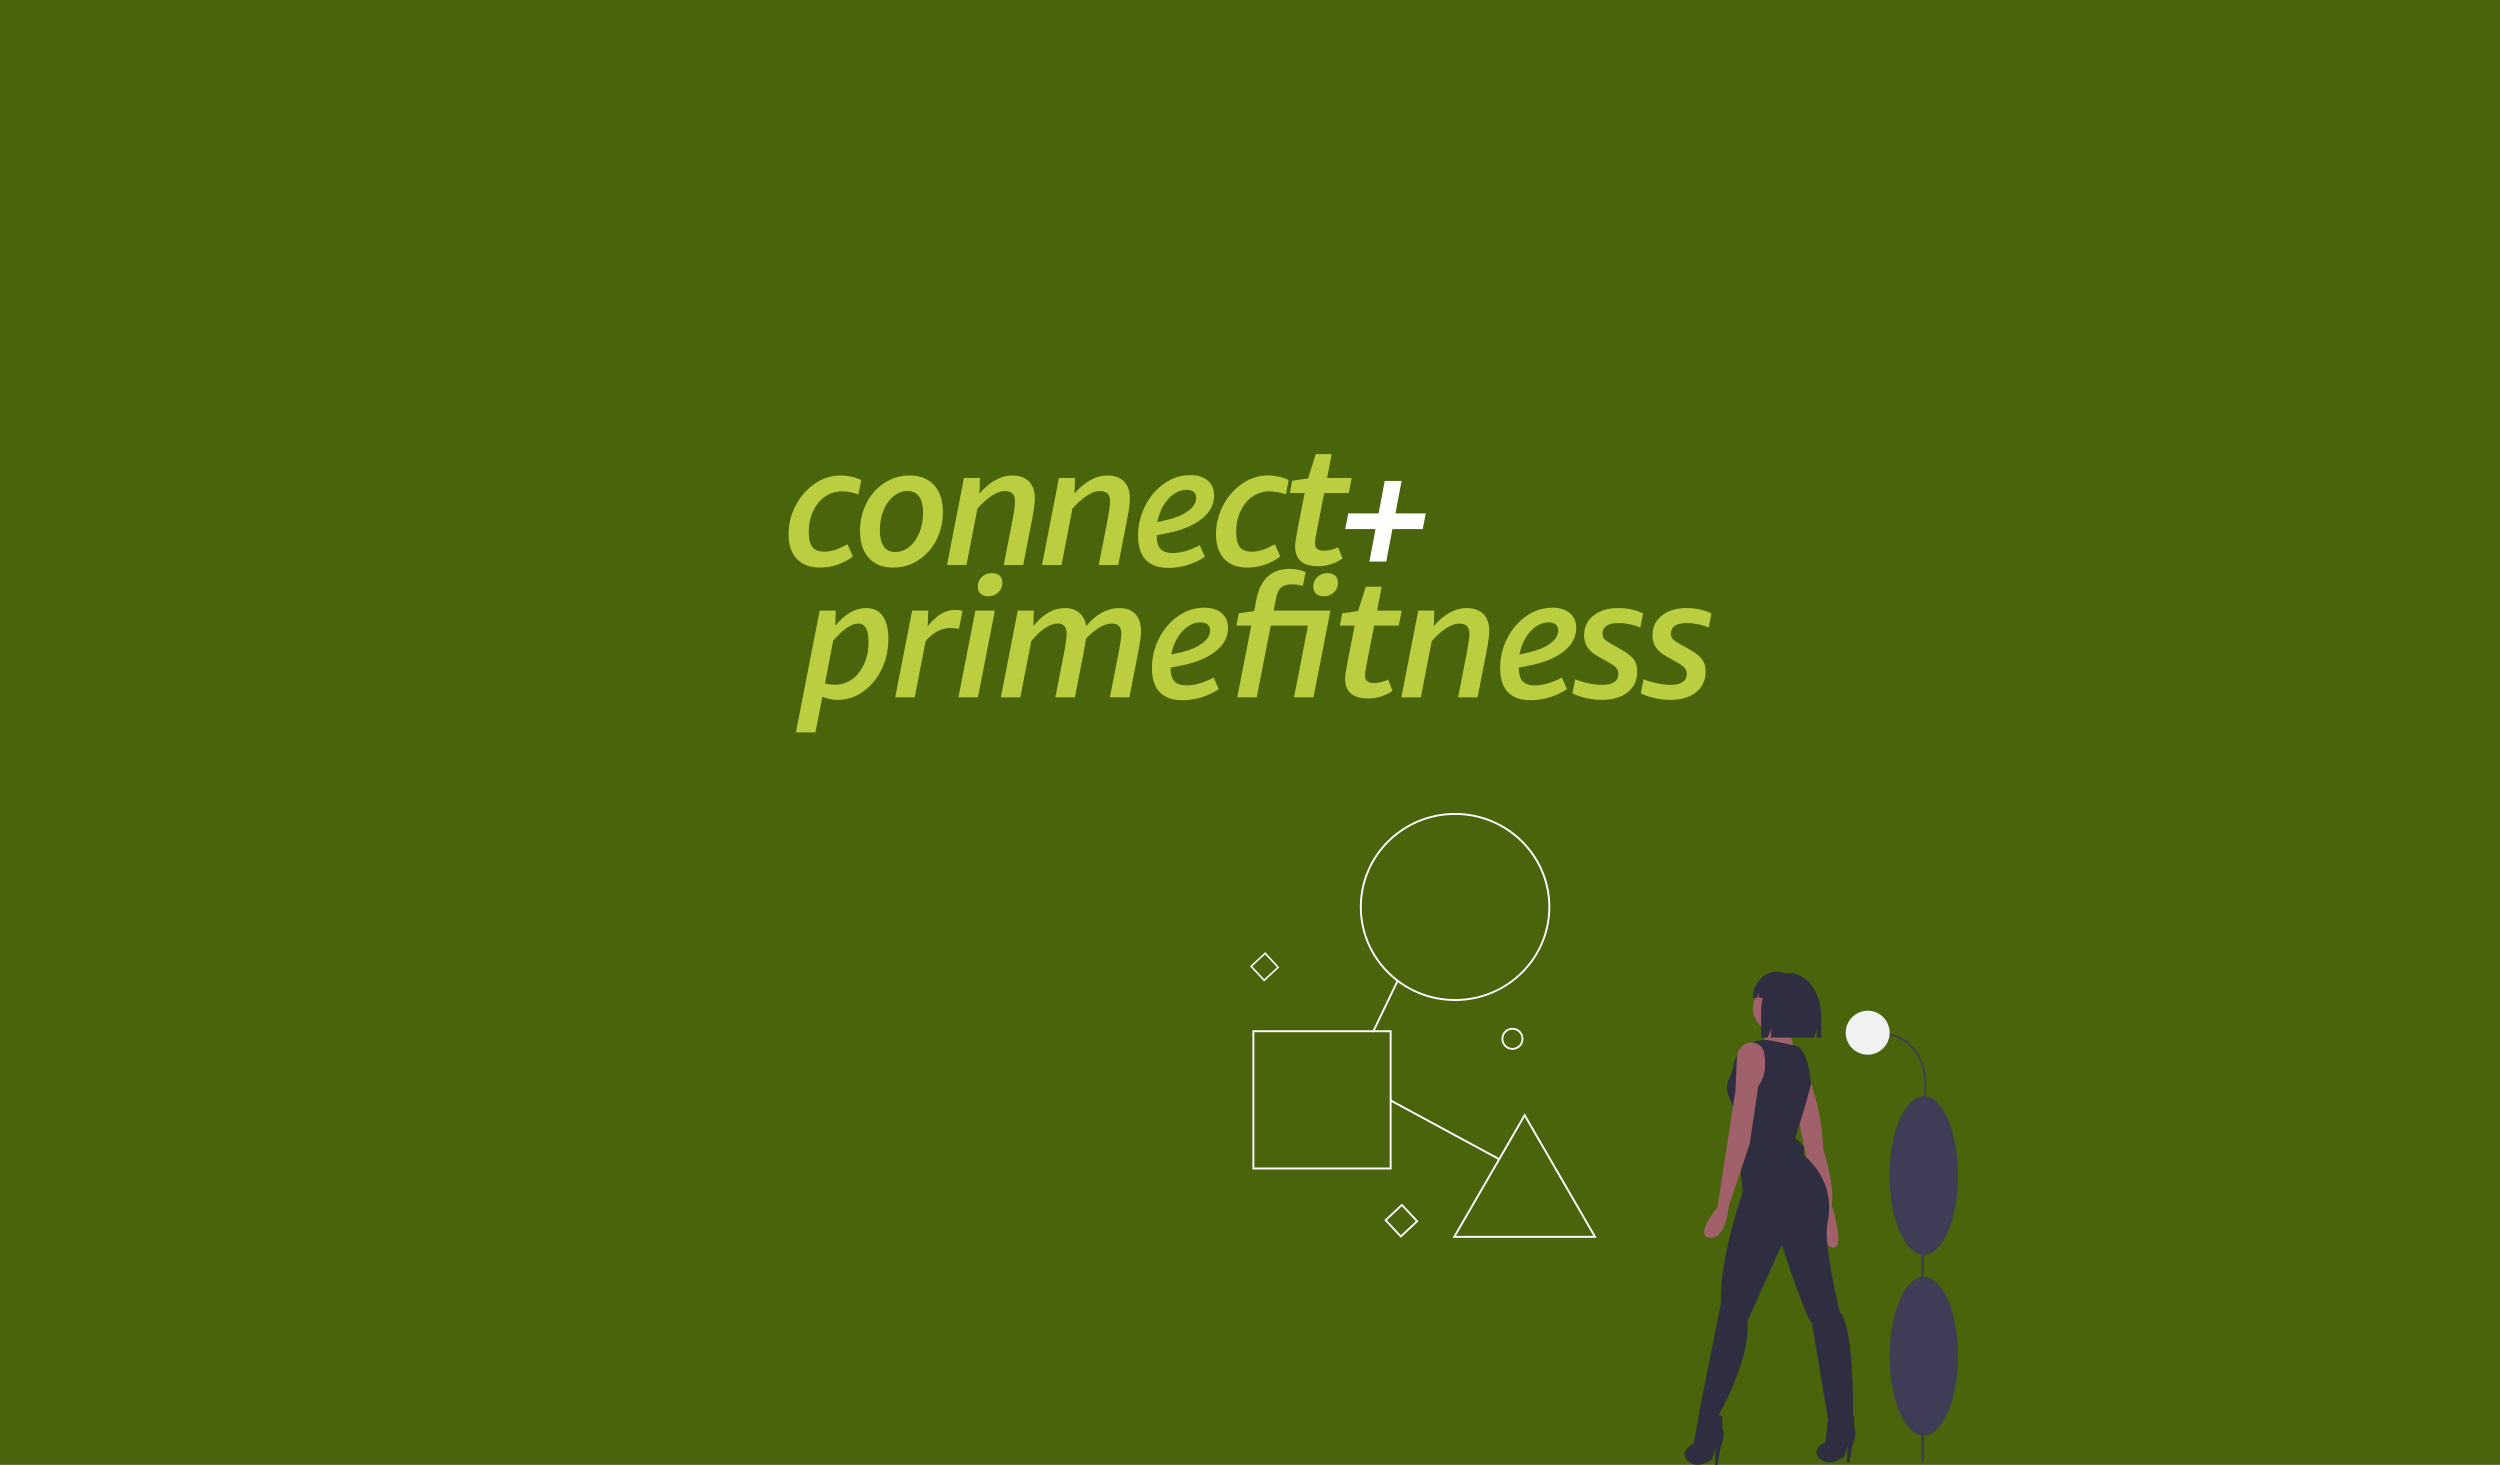
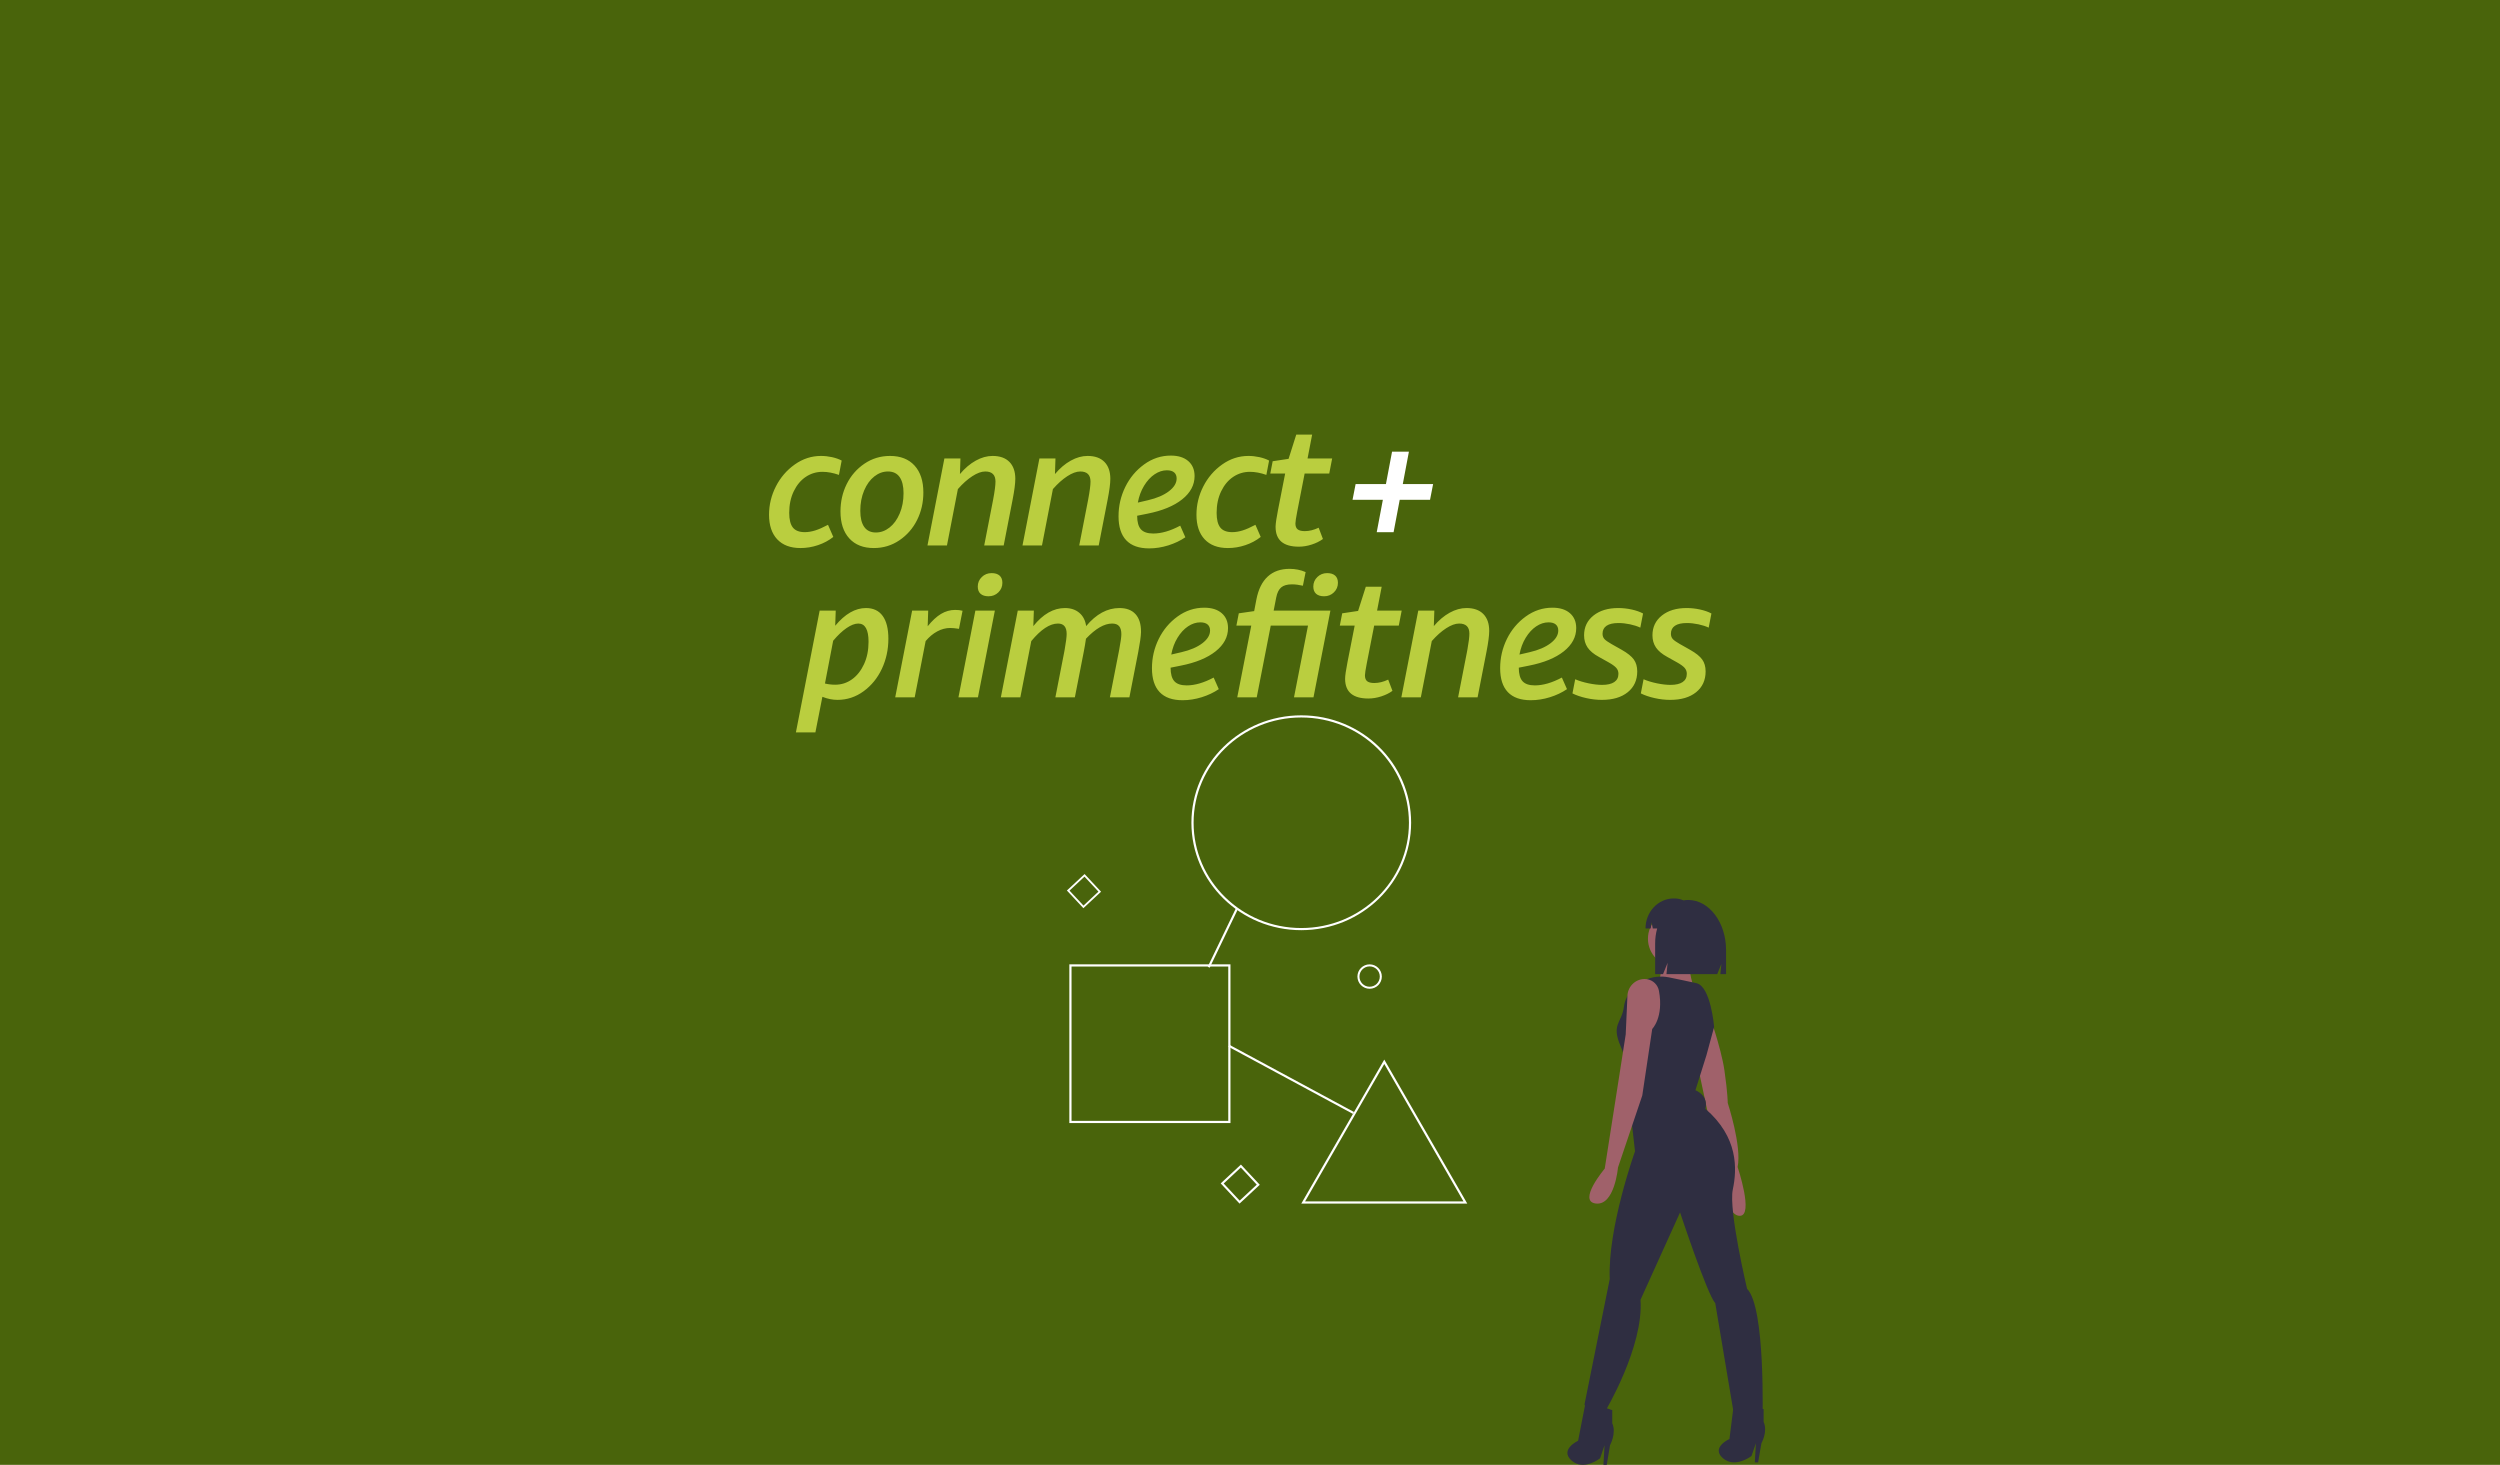
<svg xmlns="http://www.w3.org/2000/svg" viewBox="0 0 1024 600">
  <defs />
  <g fill="none" fill-rule="evenodd">
    <path fill="#49640B" d="M0 0h1024v600H0z" />
+     <g fill-rule="nonzero" transform="translate(437 293)">
+       <path fill="#FFF" d="M119 107c0-2.761 2.239-5 5-5s5 2.239 5 5-2.239 5-5 5c-2.76-.003-4.997-2.24-5-5zm.833 0c0 2.301 1.865 4.167 4.167 4.167 2.301 0 4.167-1.865 4.167-4.167 0-2.301-1.865-4.167-4.167-4.167-2.3.003-4.164 1.867-4.167 4.167zM70.722 200L63 191.722 71.278 184 79 192.278 70.722 200zm-6.491-8.236l6.534 7.005 7.005-6.534-6.534-7.005-7.005 6.534zM6.756 79L0 71.756 7.244 65 14 72.244 6.756 79zm-5.679-7.206l5.717 6.129 6.129-5.717-5.717-6.129-6.129 5.717zM96 88c-24.853 0-45-19.699-45-44S71.147 0 96 0c24.853 0 45 19.699 45 44-.028 24.289-20.159 43.973-45 44zM96 .88C71.644.88 51.9 20.185 51.9 44c0 23.815 19.744 43.12 44.1 43.12 24.356 0 44.1-19.305 44.1-43.12C140.073 20.197 120.344.907 96 .88z" />
+       <path fill="#FFF" d="M57.681 102.978l11.584-24.031.808.387-11.584 24.031zM66.165 135.748l.427-.786 51.024 27.526-.427.786z" />
+       <path fill="#FFF" d="M67 167H1v-65h66v65zm-65.096-.89H66.096v-63.219H1.904v63.219zM164 200H96l34-59L164 200zm-66.44-.902h64.88l-32.44-56.294-32.44 56.294z" />
+       <circle cx="249.5" cy="91.5" r="11.5" fill="#A0616A" />
+       <path fill="#A0616A" d="M254.192 98.048s1.355 13.059 3.612 15.236C260.062 115.461 242 111.978 242 111.978s2.709-10.883.903-12.624c-1.806-1.741 11.289-1.306 11.289-1.306zM262.593 121s5.39 15.111 6.737 24.444c1.347 9.333 1.347 13.333 1.347 13.333S276.517 176.556 274.721 185c0 0 6.737 20 .898 20-5.839 0-7.636-16.444-7.636-16.444L259 146.333 262.593 121z" />
+       <path fill="#2F2E41" d="M265.106 127.611s-1.35-16.542-7.201-17.883c-2.793-.64-7.33-1.586-11.309-2.4-6.932-1.418-14.082 1.849-17.233 8.144-.591 1.141-.983 2.373-1.162 3.645-.9 7.153-5.401 7.153-1.35 16.542 4.05 9.389 3.15 19.224 3.15 19.224l2.7 23.695s-11.251 31.296-10.351 52.308L212 282.3s2.25 5.365 8.551 2.682c0 0 15.752-26.378 14.402-45.602l16.202-35.766s11.251 33.978 14.402 37.108l8.101 48.284s7.651 2.235 11.251 0c0 0 1.35-46.496-6.301-54.097 0 0-7.651-32.19-5.851-40.684 1.8-8.494 2.25-21.46-11.251-33.084 0 0 1.8-4.918-4.05-7.6l4.501-14.307 3.15-11.624z" />
+       <path fill="#A0616A" d="M237.612 108.071c-.122-.017-.247-.032-.374-.043-4.005-.357-7.453 2.802-7.632 6.772l-.715 15.893-2.714 17.43-5.88 37.541s-11.308 13.407-3.618 14.301c7.689.894 9.046-14.748 9.046-14.748l9.951-29.496 4.071-27.262s4.748-4.691 2.772-15.537c-.413-2.489-2.388-4.441-4.907-4.849z" />
+       <path fill="#2F2E41" d="M212.543 281l-3.161 16.138s-7.676 3.586-2.709 8.069c4.967 4.483 11.74-.897 11.74-.897l1.806-5.379L219.767 307h1.355l1.355-8.069s2.709-4.931.903-8.966v-5.379L212.543 281zM273.188 282l-1.806 14.4s-7.676 3.491-2.709 7.855c4.967 4.364 11.74-.873 11.74-.873l1.806-5.236L281.767 306h1.355l1.355-7.855s2.709-4.8.903-8.727v-5.236L273.188 282zM254.455 75.621h-0c-.642.001-1.282.062-1.912.181-1.137-.526-2.385-.801-3.649-.802h-.331C242.177 75 237 80.51 237 87.307v0h2.14l.346-2.508.507 2.508h1.783c-.555 2.013-.833 4.085-.828 6.166V106h3.235l1.873-4.641L245.587 106h20.795l1.703-4.219L267.659 106H270v-9.836c0-11.346-6.96-20.543-15.545-20.543z" />
+     </g>
    <g fill-rule="nonzero">
-       <path fill="#BACE3F" d="M326 300l9.732-49.901h6.581l-.21 6.211c4.014-4.839 8.215-7.258 12.603-7.258 2.987 0 5.263 1.07 6.826 3.21 1.564 2.14 2.346 5.258 2.346 9.352 0 4.42-.887 8.526-2.661 12.318-1.774 3.792-4.271 6.863-7.492 9.213-3.221 2.35-6.791 3.524-10.712 3.524-2.007 0-4.061-.419-6.161-1.256L333.982 300H326zm25.555-44.597c-1.4 0-2.999.616-4.796 1.849-1.797 1.233-3.629 2.966-5.496 5.199l-3.361 17.518c1.354.326 2.754.489 4.201.489 2.521 0 4.808-.733 6.861-2.198 2.054-1.466 3.699-3.536 4.936-6.211 1.237-2.675 1.855-5.735 1.855-9.178 0-4.978-1.4-7.468-4.201-7.468zm15.123 30.22l6.931-35.524h6.581l-.21 6.421c1.82-2.28 3.641-3.966 5.461-5.06 1.82-1.093 3.757-1.64 5.811-1.64 1.167 0 2.17.116 3.011.349l-1.47 7.398c-1.494-.233-2.684-.349-3.571-.349-1.82 0-3.594.465-5.321 1.396-1.727.931-3.314 2.257-4.761 3.978l-4.481 23.031h-7.982zm38.228-41.386c-1.4 0-2.486-.337-3.256-1.012-.77-.675-1.155-1.663-1.155-2.966 0-1.535.548-2.838 1.645-3.908 1.097-1.07 2.439-1.605 4.026-1.605 1.4 0 2.486.337 3.256 1.012.77.675 1.155 1.663 1.155 2.966 0 1.535-.548 2.838-1.645 3.908-1.097 1.07-2.439 1.605-4.026 1.605zm-12.323 41.386l6.931-35.524h7.982l-6.931 35.524h-7.982zm62.033 0l3.641-18.634.188-.988c.575-3.079.863-5.146.863-6.2 0-1.489-.303-2.594-.91-3.315-.607-.721-1.564-1.082-2.871-1.082-3.221 0-6.791 2.07-10.712 6.211-.233 1.675-.537 3.466-.91 5.374l-3.641 18.634h-7.982l3.641-18.634.186-1.028c.529-2.986.794-5.086.794-6.3 0-2.838-1.19-4.257-3.571-4.257-3.314 0-6.955 2.396-10.922 7.189l-4.481 23.031h-7.982l6.931-35.524h6.581L423.251 256.45c3.968-4.932 8.285-7.398 12.953-7.398 2.381 0 4.341.651 5.881 1.954 1.54 1.303 2.474 3.117 2.801 5.444 4.108-4.932 8.658-7.398 13.653-7.398 2.847 0 5.029.826 6.546 2.478 1.517 1.652 2.275 4.036 2.275 7.154l-.005.329c-.045 1.661-.417 4.32-1.116 7.976l-3.641 18.634h-7.982zm44.6-3.35c-2.054 1.396-4.388 2.501-7.001 3.315-2.614.814-5.228 1.221-7.842 1.221-4.154 0-7.282-1.105-9.382-3.315-2.1-2.21-3.151-5.479-3.151-9.806 0-4.234.922-8.224 2.766-11.969 1.844-3.746 4.423-6.816 7.737-9.213 3.314-2.396 6.955-3.594 10.922-3.594 3.034 0 5.414.744 7.142 2.233 1.727 1.489 2.591 3.536 2.591 6.142 0 3.629-1.692 6.793-5.076 9.492-3.384 2.699-8.133 4.653-14.248 5.862l-4.201.838c0 2.559.513 4.409 1.54 5.548 1.027 1.14 2.707 1.71 5.041 1.71 3.361 0 7.048-1.07 11.062-3.21l2.1 4.746zm-7.562-27.358c-1.727 0-3.407.547-5.041 1.64-1.634 1.093-3.069 2.652-4.306 4.676-1.237 2.024-2.089 4.315-2.556 6.874l4.201-.977c3.594-.838 6.441-2.059 8.542-3.664 2.1-1.605 3.151-3.338 3.151-5.199 0-1.07-.338-1.896-1.015-2.478-.677-.582-1.669-.872-2.976-.872zm38.368 30.708l5.741-29.382h-15.263l-5.741 29.382h-7.982l5.741-29.382h-6.091l.98-5.025 6.301-.907.91-4.746c.794-4.141 2.334-7.27 4.621-9.387C521.528 234.058 524.516 233 528.203 233c2.381 0 4.574.442 6.581 1.326l-1.12 5.583c-1.634-.372-3.127-.558-4.481-.558-1.96 0-3.431.419-4.411 1.256-.98.838-1.657 2.21-2.03 4.118l-1.05 5.374h23.245l-6.931 35.524h-7.982zm17.994-46.9c0 1.535-.548 2.838-1.645 3.908-1.097 1.07-2.439 1.605-4.026 1.605-1.4 0-2.486-.337-3.256-1.012-.77-.675-1.155-1.663-1.155-2.966 0-1.535.548-2.838 1.645-3.908 1.097-1.07 2.439-1.605 4.026-1.605 1.4 0 2.486.337 3.256 1.012.77.675 1.155 1.663 1.155 2.966zm22.335 44.248c-1.26.931-2.789 1.687-4.586 2.268s-3.559.872-5.286.872c-6.255 0-9.428-2.62-9.52-7.859l-.002-.236c0-1.216.328-3.499.984-6.85l2.937-14.925h-6.091l.98-5.025 6.511-.977 3.151-9.91h6.511l-1.89 9.771h10.082l-1.19 6.142H562.861l-2.731 13.958-.294 1.493c-.504 2.614-.756 4.256-.756 4.928 0 1.117.303 1.919.91 2.408.607.489 1.587.733 2.941.733 1.82 0 3.711-.465 5.671-1.396l1.75 4.606zm26.886 2.652l3.641-18.634.199-1.074c.521-2.892.781-5.023.781-6.394 0-2.745-1.4-4.118-4.201-4.118-1.54 0-3.302.64-5.286 1.919-1.984 1.28-3.956 3.036-5.916 5.269l-4.481 23.031h-7.982l6.931-35.524h6.581L587.296 256.45c2.007-2.373 4.166-4.199 6.476-5.479 2.311-1.28 4.609-1.919 6.896-1.919 2.987 0 5.286.814 6.896 2.443 1.61 1.628 2.416 3.932 2.416 6.909 0 1.908-.373 4.769-1.12 8.584l-3.641 18.634h-7.982zm44.6-3.35c-2.054 1.396-4.388 2.501-7.001 3.315-2.614.814-5.228 1.221-7.842 1.221-4.154 0-7.282-1.105-9.382-3.315-2.1-2.21-3.151-5.479-3.151-9.806 0-4.234.922-8.224 2.766-11.969 1.844-3.746 4.423-6.816 7.737-9.213 3.314-2.396 6.955-3.594 10.922-3.594 3.034 0 5.414.744 7.142 2.233 1.727 1.489 2.591 3.536 2.591 6.142 0 3.629-1.692 6.793-5.076 9.492-3.384 2.699-8.133 4.653-14.248 5.862l-4.201.838c0 2.559.513 4.409 1.54 5.548 1.027 1.14 2.707 1.71 5.041 1.71 3.361 0 7.048-1.07 11.062-3.21l2.1 4.746zm-7.562-27.358c-1.727 0-3.407.547-5.041 1.64-1.634 1.093-3.069 2.652-4.306 4.676-1.237 2.024-2.089 4.315-2.556 6.874l4.201-.977c3.594-.838 6.441-2.059 8.542-3.664 2.1-1.605 3.151-3.338 3.151-5.199 0-1.07-.338-1.896-1.015-2.478-.677-.582-1.669-.872-2.976-.872zm20.654 14.168c-2.147-1.163-3.699-2.454-4.656-3.873-.957-1.419-1.435-3.082-1.435-4.99 0-3.35 1.284-6.049 3.851-8.096 2.567-2.047 5.951-3.071 10.152-3.071 1.82 0 3.641.198 5.461.593 1.82.395 3.384.942 4.691 1.64l-1.12 5.793c-1.167-.558-2.567-1.012-4.201-1.361s-3.221-.523-4.761-.523c-2.147 0-3.769.372-4.866 1.117-1.097.744-1.645 1.838-1.645 3.28 0 .884.268 1.617.805 2.198.483.523 1.429 1.188 2.839 1.994l4.198 2.368c2.381 1.349 4.038 2.675 4.971 3.978.934 1.303 1.4 2.931 1.4 4.885 0 3.583-1.295 6.421-3.886 8.515-2.591 2.094-6.126 3.141-10.607 3.141-2.1 0-4.236-.244-6.406-.733-2.17-.489-4.049-1.128-5.636-1.919l1.12-5.793c1.634.698 3.477 1.256 5.531 1.675 2.054.419 3.874.628 5.461.628 2.194 0 3.862-.384 5.006-1.152 1.144-.768 1.715-1.896 1.715-3.385 0-.931-.292-1.733-.875-2.408-.583-.675-1.622-1.431-3.116-2.268l-3.991-2.233zm28.006 0c-2.147-1.163-3.699-2.454-4.656-3.873-.957-1.419-1.435-3.082-1.435-4.99 0-3.35 1.284-6.049 3.851-8.096 2.567-2.047 5.951-3.071 10.152-3.071 1.82 0 3.641.198 5.461.593 1.82.395 3.384.942 4.691 1.64l-1.12 5.793c-1.167-.558-2.567-1.012-4.201-1.361s-3.221-.523-4.761-.523c-2.147 0-3.769.372-4.866 1.117-1.097.744-1.645 1.838-1.645 3.28 0 .884.268 1.617.805 2.198.483.523 1.429 1.188 2.839 1.994l4.198 2.368c2.381 1.349 4.038 2.675 4.971 3.978.934 1.303 1.4 2.931 1.4 4.885 0 3.583-1.295 6.421-3.886 8.515-2.591 2.094-6.126 3.141-10.607 3.141-2.1 0-4.236-.244-6.406-.733-2.17-.489-4.049-1.128-5.636-1.919L673.204 278.225c1.634.698 3.477 1.256 5.531 1.675 2.054.419 3.874.628 5.461.628 2.194 0 3.862-.384 5.006-1.152 1.144-.768 1.715-1.896 1.715-3.385 0-.931-.292-1.733-.875-2.408-.583-.675-1.622-1.431-3.116-2.268l-3.991-2.233zM349.32 227.93c-1.82 1.447-3.908 2.567-6.265 3.36-2.357.793-4.748 1.19-7.175 1.19-4.107 0-7.28-1.19-9.52-3.57-2.24-2.38-3.36-5.74-3.36-10.08 0-4.06.933-7.922 2.8-11.585 1.867-3.663 4.445-6.662 7.735-8.995 3.29-2.333 6.872-3.5 10.745-3.5 1.493 0 2.987.163 4.48.49 1.493.327 2.823.793 3.99 1.4l-1.12 5.88c-2.38-.84-4.62-1.26-6.72-1.26-2.52 0-4.807.688-6.86 2.065-2.053 1.377-3.698 3.348-4.935 5.915-1.237 2.567-1.855 5.507-1.855 8.82 0 2.753.502 4.76 1.505 6.02 1.003 1.26 2.625 1.89 4.865 1.89 1.353 0 2.777-.233 4.27-.7 1.493-.467 3.243-1.237 5.25-2.31l2.17 4.97zm16.59 4.55c-4.293 0-7.642-1.318-10.045-3.955-2.403-2.637-3.605-6.312-3.605-11.025 0-4.06.852-7.805 2.555-11.235 1.703-3.43 4.118-6.207 7.245-8.33 3.127-2.123 6.627-3.185 10.5-3.185 4.293 0 7.642 1.318 10.045 3.955 2.403 2.637 3.605 6.312 3.605 11.025 0 4.06-.852 7.805-2.555 11.235-1.703 3.43-4.118 6.207-7.245 8.33-3.127 2.123-6.627 3.185-10.5 3.185zm.84-6.37c2.007 0 3.873-.677 5.6-2.03 1.727-1.353 3.115-3.267 4.165-5.74 1.05-2.473 1.575-5.25 1.575-8.33 0-2.893-.537-5.098-1.61-6.615-1.073-1.517-2.66-2.275-4.76-2.275-2.007 0-3.873.677-5.6 2.03-1.727 1.353-3.115 3.267-4.165 5.74-1.05 2.473-1.575 5.25-1.575 8.33 0 2.893.537 5.098 1.61 6.615 1.073 1.517 2.66 2.275 4.76 2.275zm44.38 5.32l3.64-18.69c.653-3.453.98-5.95.98-7.49 0-2.753-1.4-4.13-4.2-4.13-1.54 0-3.302.642-5.285 1.925-1.983 1.283-3.955 3.045-5.915 5.285l-4.48 23.1h-7.98l6.93-35.63h6.58l-.21 6.37c2.007-2.38 4.165-4.212 6.475-5.495 2.31-1.283 4.608-1.925 6.895-1.925 2.987 0 5.285.817 6.895 2.45 1.61 1.633 2.415 3.943 2.415 6.93 0 1.913-.373 4.783-1.12 8.61l-3.64 18.69h-7.98zm38.92 0l3.64-18.69c.653-3.453.98-5.95.98-7.49 0-2.753-1.4-4.13-4.2-4.13-1.54 0-3.302.642-5.285 1.925-1.983 1.283-3.955 3.045-5.915 5.285l-4.48 23.1h-7.98l6.93-35.63h6.58l-.21 6.37c2.007-2.38 4.165-4.212 6.475-5.495 2.31-1.283 4.608-1.925 6.895-1.925 2.987 0 5.285.817 6.895 2.45 1.61 1.633 2.415 3.943 2.415 6.93 0 1.913-.373 4.783-1.12 8.61l-3.64 18.69h-7.98zm43.47-3.36c-2.053 1.4-4.387 2.508-7 3.325-2.613.817-5.227 1.225-7.84 1.225-4.153 0-7.28-1.108-9.38-3.325-2.1-2.217-3.15-5.495-3.15-9.835 0-4.247.922-8.248 2.765-12.005 1.843-3.757 4.422-6.837 7.735-9.24 3.313-2.403 6.953-3.605 10.92-3.605 3.033 0 5.413.747 7.14 2.24 1.727 1.493 2.59 3.547 2.59 6.16 0 3.64-1.692 6.813-5.075 9.52-3.383 2.707-8.132 4.667-14.245 5.88l-4.2.84c0 2.567.513 4.422 1.54 5.565 1.027 1.143 2.707 1.715 5.04 1.715 3.36 0 7.047-1.073 11.06-3.22l2.1 4.76zm-7.56-27.44c-1.727 0-3.407.548-5.04 1.645-1.633 1.097-3.068 2.66-4.305 4.69-1.237 2.03-2.088 4.328-2.555 6.895l4.2-.98c3.593-.84 6.44-2.065 8.54-3.675 2.1-1.61 3.15-3.348 3.15-5.215 0-1.073-.338-1.902-1.015-2.485-.677-.583-1.668-.875-2.975-.875zm38.43 27.3c-1.82 1.447-3.908 2.567-6.265 3.36-2.357.793-4.748 1.19-7.175 1.19-4.107 0-7.28-1.19-9.52-3.57-2.24-2.38-3.36-5.74-3.36-10.08 0-4.06.933-7.922 2.8-11.585 1.867-3.663 4.445-6.662 7.735-8.995 3.29-2.333 6.872-3.5 10.745-3.5 1.493 0 2.987.163 4.48.49 1.493.327 2.823.793 3.99 1.4l-1.12 5.88c-2.38-.84-4.62-1.26-6.72-1.26-2.52 0-4.807.688-6.86 2.065-2.053 1.377-3.698 3.348-4.935 5.915-1.237 2.567-1.855 5.507-1.855 8.82 0 2.753.502 4.76 1.505 6.02 1.003 1.26 2.625 1.89 4.865 1.89 1.353 0 2.777-.233 4.27-.7 1.493-.467 3.243-1.237 5.25-2.31l2.17 4.97zm25.48.84c-1.26.933-2.788 1.692-4.585 2.275-1.797.583-3.558.875-5.285.875-6.347 0-9.52-2.707-9.52-8.12l.004-.258c.041-1.271.367-3.475.979-6.612L534.4 201.96h-6.09l.98-5.04 6.51-.98 3.15-9.94h6.51l-1.89 9.8h10.08l-1.19 6.16h-10.08l-3.024 15.498C538.852 220.079 538.6 221.727 538.6 222.4c0 1.12.303 1.925.91 2.415.607.49 1.587.735 2.94.735 1.82 0 3.71-.467 5.67-1.4l1.75 4.62z" />
-       <path fill="#FFF" d="M570.326 216.715L567.814 230h-6.907l2.512-13.285H551l1.256-6.43h12.419L567.186 197h6.907l-2.512 13.285H584l-1.256 6.43z" />
-     </g>
-     <g fill-rule="nonzero" transform="translate(512 333)">
-       <path fill="#FFF" d="M103 92.5c0-2.485 2.015-4.5 4.5-4.5s4.5 2.015 4.5 4.5-2.015 4.5-4.5 4.5c-2.484-.003-4.497-2.016-4.5-4.5zm.75 0c0 2.071 1.679 3.75 3.75 3.75s3.75-1.679 3.75-3.75-1.679-3.75-3.75-3.75c-2.07.002-3.748 1.68-3.75 3.75zM61.756 174L55 166.756 62.244 160 69 167.244 61.756 174zm-5.679-7.206l5.717 6.129 6.129-5.717-5.717-6.129-6.129 5.717zM5.791 69L0 62.791 6.209 57 12 63.209 5.791 69zm-4.868-6.177l4.9 5.254 5.254-4.9-4.9-5.254-5.254 4.9zM84 77c-21.539 0-39-17.237-39-38.5S62.461 0 84 0c21.539 0 39 17.237 39 38.5-.024 21.253-17.471 38.476-39 38.5zM84 .77C62.892.77 45.78 17.662 45.78 38.5c0 20.838 17.112 37.73 38.22 37.73 21.108 0 38.22-16.892 38.22-37.73C122.196 17.672 105.098.793 84 .77z" />
-       <path fill="#FFF" d="M50.018 89.56l10.045-20.9.701.337L50.718 89.897zM57.374 118.061l.37-.684 44.245 23.94-.37.684z" />
-       <path fill="#FFF" d="M58 146H1V89h57v57zm-56.219-.781H57.219V89.781H1.781v55.438zM142 174H83l29.5-51L142 174zm-57.647-.78h56.293l-28.147-48.66-28.147 48.66z" />
-       <circle cx="216" cy="80" r="10" fill="#A0616A" />
-       <path fill="#A0616A" d="M220.668 85.042s1.185 11.427 3.161 13.331C225.805 100.278 210 97.231 210 97.231s2.371-9.522.79-11.046c-1.58-1.524 9.878-1.143 9.878-1.143zM228.026 105s4.539 13.132 5.674 21.243c1.135 8.111 1.135 11.587 1.135 11.587s4.917 15.45 3.404 22.788c0 0 5.674 17.381.756 17.381-4.917 0-6.43-14.291-6.43-14.291L225 127.016 228.026 105z" />
-       <path fill="#2F2E41" d="M229.831 110.908s-1.165-14.372-6.214-15.538c-2.41-.556-6.326-1.378-9.76-2.085-5.982-1.232-12.153 1.607-14.872 7.076-.51.992-.849 2.062-1.003 3.167-.777 6.215-4.661 6.215-1.165 14.372 3.496 8.157 2.719 16.703 2.719 16.703l2.33 20.588s-9.71 27.191-8.933 45.448L184 245.31s1.942 4.661 7.38 2.331c0 0 13.594-22.918 12.429-39.621l13.982-31.076s9.71 29.522 12.429 32.241l6.991 41.952s6.603 1.942 9.71 0c0 0 1.165-40.398-5.438-47.002 0 0-6.603-27.968-5.049-35.349 1.554-7.38 1.942-18.645-9.71-28.745 0 0 1.554-4.273-3.496-6.604l3.884-12.43 2.719-10.1z" />
-       <path fill="#A0616A" d="M206.355 94.062c-.105-.015-.213-.028-.322-.038-3.453-.311-6.425 2.437-6.579 5.888l-.616 13.82-2.34 15.156-5.069 32.644s-9.748 11.659-3.119 12.436c6.629.777 7.798-12.824 7.798-12.824l8.578-25.649 3.509-23.706s4.093-4.08 2.39-13.51c-.356-2.165-2.058-3.861-4.23-4.217z" />
-       <path fill="#2F2E41" d="M184.352 244l-2.662 14.276s-6.464 3.172-2.281 7.138c4.183 3.966 9.886-.793 9.886-.793l1.521-4.759L190.435 267h1.141l1.141-7.138s2.281-4.362.76-7.931v-4.759L184.352 244zM237.211 245l-1.521 12.6s-6.464 3.055-2.281 6.873c4.183 3.818 9.886-.764 9.886-.764l1.521-4.582L244.435 266h1.141l1.141-6.873s2.281-4.2.76-7.636v-4.582L237.211 245zM220.81 65.541h-0c-.545.001-1.088.054-1.622.158-.965-.459-2.024-.697-3.096-.699h-.281C210.392 65 206 69.799 206 75.719v0h1.816l.293-2.185.43 2.185h1.513c-.471 1.753-.707 3.558-.703 5.37V92h2.745l1.589-4.042L213.286 92h17.644l1.445-3.675L232.013 92H234v-8.567c0-9.882-5.905-17.893-13.19-17.893z" />
-       <path fill="#3F3D56" d="M275 136h1v130h-1z" />
-       <ellipse cx="276" cy="222.5" fill="#3F3D56" rx="14" ry="32.5" />
-       <ellipse cx="276" cy="148.5" fill="#3F3D56" rx="14" ry="32.5" />
-       <path fill="#3F3D56" d="M275.644 122l-.697-.208c.044-.146 4.324-14.712-2.703-24.088C268.274 92.408 261.463 89.723 252 89.723V89c9.708 0 16.716 2.784 20.829 8.275 7.245 9.671 2.86 24.576 2.815 24.725z" />
-       <circle cx="253" cy="90" r="9" fill="#F2F2F2" />
+       <path fill="#BACE3F" d="M326 300l9.732-49.901h6.581l-.21 6.211c4.014-4.839 8.215-7.258 12.603-7.258 2.987 0 5.263 1.07 6.826 3.21 1.564 2.14 2.346 5.258 2.346 9.352 0 4.42-.887 8.526-2.661 12.318-1.774 3.792-4.271 6.863-7.492 9.212-3.221 2.35-6.791 3.524-10.712 3.524-2.007 0-4.061-.419-6.161-1.256L333.982 300H326zm25.555-44.597c-1.4 0-2.999.616-4.796 1.849-1.797 1.233-3.629 2.966-5.496 5.199l-3.361 17.518c1.354.326 2.754.489 4.201.489 2.521 0 4.808-.733 6.861-2.198 2.054-1.466 3.699-3.536 4.936-6.211 1.237-2.675 1.855-5.735 1.855-9.178 0-4.978-1.4-7.468-4.201-7.468zm15.123 30.22l6.931-35.524h6.581l-.21 6.421c1.82-2.28 3.641-3.966 5.461-5.06 1.82-1.093 3.757-1.64 5.811-1.64 1.167 0 2.17.116 3.011.349l-1.47 7.398c-1.494-.233-2.684-.349-3.571-.349-1.82 0-3.594.465-5.321 1.396-1.727.931-3.314 2.257-4.761 3.978l-4.481 23.031h-7.982zm38.228-41.386c-1.4 0-2.486-.337-3.256-1.012-.77-.675-1.155-1.663-1.155-2.966 0-1.535.548-2.838 1.645-3.908 1.097-1.07 2.439-1.605 4.026-1.605 1.4 0 2.486.337 3.256 1.012.77.675 1.155 1.663 1.155 2.966 0 1.535-.548 2.838-1.645 3.908-1.097 1.07-2.439 1.605-4.026 1.605zm-12.323 41.386l6.931-35.524h7.982l-6.931 35.524h-7.982zm62.033 0l3.641-18.634.188-.988c.575-3.079.863-5.146.863-6.2 0-1.489-.303-2.594-.91-3.315-.607-.721-1.564-1.082-2.871-1.082-3.221 0-6.791 2.07-10.712 6.211-.233 1.675-.537 3.466-.91 5.374l-3.641 18.634h-7.982l3.641-18.634.186-1.028c.529-2.986.794-5.086.794-6.3 0-2.838-1.19-4.257-3.571-4.257-3.314 0-6.955 2.396-10.922 7.189l-4.481 23.031h-7.982l6.931-35.524h6.581L423.251 256.45c3.968-4.932 8.285-7.398 12.953-7.398 2.381 0 4.341.651 5.881 1.954 1.54 1.303 2.474 3.117 2.801 5.444 4.108-4.932 8.658-7.398 13.653-7.398 2.847 0 5.029.826 6.546 2.478 1.517 1.652 2.275 4.036 2.275 7.154l-.005.329c-.045 1.661-.417 4.32-1.116 7.976l-3.641 18.634h-7.982zm44.6-3.35c-2.054 1.396-4.388 2.501-7.001 3.315-2.614.814-5.228 1.221-7.842 1.221-4.154 0-7.282-1.105-9.382-3.315-2.1-2.21-3.151-5.479-3.151-9.806 0-4.234.922-8.224 2.766-11.969 1.844-3.746 4.423-6.816 7.737-9.213 3.314-2.396 6.955-3.594 10.922-3.594 3.034 0 5.414.744 7.142 2.233 1.727 1.489 2.591 3.536 2.591 6.142 0 3.629-1.692 6.793-5.076 9.492-3.384 2.699-8.133 4.653-14.248 5.862l-4.201.838c0 2.559.513 4.409 1.54 5.548 1.027 1.14 2.707 1.71 5.041 1.71 3.361 0 7.048-1.07 11.062-3.21l2.1 4.746zm-7.562-27.358c-1.727 0-3.407.547-5.041 1.64-1.634 1.093-3.069 2.652-4.306 4.676-1.237 2.024-2.089 4.315-2.556 6.874l4.201-.977c3.594-.838 6.441-2.059 8.542-3.664 2.1-1.605 3.151-3.338 3.151-5.199 0-1.07-.338-1.896-1.015-2.478-.677-.582-1.669-.872-2.976-.872zm38.368 30.708l5.741-29.382h-15.263l-5.741 29.382h-7.982l5.741-29.382h-6.091l.98-5.025 6.301-.907.91-4.746c.794-4.141 2.334-7.27 4.621-9.387C521.528 234.058 524.516 233 528.203 233c2.381 0 4.574.442 6.581 1.326l-1.12 5.583c-1.634-.372-3.127-.558-4.481-.558-1.96 0-3.431.419-4.411 1.256-.98.838-1.657 2.21-2.03 4.118l-1.05 5.374h23.245l-6.931 35.524h-7.982zm17.994-46.9c0 1.535-.548 2.838-1.645 3.908-1.097 1.07-2.439 1.605-4.026 1.605-1.4 0-2.486-.337-3.256-1.012-.77-.675-1.155-1.663-1.155-2.966 0-1.535.548-2.838 1.645-3.908 1.097-1.07 2.439-1.605 4.026-1.605 1.4 0 2.486.337 3.256 1.012.77.675 1.155 1.663 1.155 2.966zm22.335 44.248c-1.26.931-2.789 1.687-4.586 2.268-1.797.582-3.559.872-5.286.872-6.255 0-9.428-2.62-9.52-7.859l-.002-.236c0-1.216.328-3.499.984-6.85l2.937-14.925h-6.091l.98-5.025 6.511-.977 3.151-9.91h6.511l-1.89 9.771h10.082l-1.19 6.142H562.861l-2.731 13.958-.294 1.493c-.504 2.614-.756 4.256-.756 4.928 0 1.117.303 1.919.91 2.408.607.489 1.587.733 2.941.733 1.82 0 3.711-.465 5.671-1.396l1.75 4.606zm26.886 2.652l3.641-18.634.199-1.074c.521-2.892.781-5.023.781-6.394 0-2.745-1.4-4.118-4.201-4.118-1.54 0-3.302.64-5.286 1.919-1.984 1.28-3.956 3.036-5.916 5.269l-4.481 23.031h-7.982l6.931-35.524h6.581L587.296 256.45c2.007-2.373 4.166-4.199 6.476-5.479 2.311-1.28 4.609-1.919 6.896-1.919 2.987 0 5.286.814 6.896 2.443 1.61 1.628 2.416 3.932 2.416 6.909 0 1.908-.373 4.769-1.12 8.584l-3.641 18.634h-7.982zm44.6-3.35c-2.054 1.396-4.388 2.501-7.001 3.315-2.614.814-5.228 1.221-7.842 1.221-4.154 0-7.282-1.105-9.382-3.315-2.1-2.21-3.151-5.479-3.151-9.806 0-4.234.922-8.224 2.766-11.969 1.844-3.746 4.423-6.816 7.737-9.213 3.314-2.396 6.955-3.594 10.922-3.594 3.034 0 5.414.744 7.142 2.233 1.727 1.489 2.591 3.536 2.591 6.142 0 3.629-1.692 6.793-5.076 9.492-3.384 2.699-8.133 4.653-14.248 5.862l-4.201.838c0 2.559.513 4.409 1.54 5.548 1.027 1.14 2.707 1.71 5.041 1.71 3.361 0 7.048-1.07 11.062-3.21l2.1 4.746zm-7.562-27.358c-1.727 0-3.407.547-5.041 1.64-1.634 1.093-3.069 2.652-4.306 4.676-1.237 2.024-2.089 4.315-2.556 6.874l4.201-.977c3.594-.838 6.441-2.059 8.542-3.664 2.1-1.605 3.151-3.338 3.151-5.199 0-1.07-.338-1.896-1.015-2.478-.677-.582-1.669-.872-2.976-.872zm20.654 14.168c-2.147-1.163-3.699-2.454-4.656-3.873-.957-1.419-1.435-3.082-1.435-4.99 0-3.35 1.284-6.049 3.851-8.096 2.567-2.047 5.951-3.071 10.152-3.071 1.82 0 3.641.198 5.461.593 1.82.395 3.384.942 4.691 1.64l-1.12 5.793c-1.167-.558-2.567-1.012-4.201-1.361s-3.221-.523-4.761-.523c-2.147 0-3.769.372-4.866 1.117-1.097.744-1.645 1.838-1.645 3.28 0 .884.268 1.617.805 2.198.483.523 1.429 1.188 2.839 1.994l4.198 2.368c2.381 1.349 4.038 2.675 4.971 3.978.934 1.303 1.4 2.931 1.4 4.885 0 3.583-1.295 6.421-3.886 8.515-2.591 2.094-6.126 3.141-10.607 3.141-2.1 0-4.236-.244-6.406-.733-2.17-.489-4.049-1.128-5.636-1.919l1.12-5.793c1.634.698 3.477 1.256 5.531 1.675 2.054.419 3.874.628 5.461.628 2.194 0 3.862-.384 5.006-1.152 1.144-.768 1.715-1.896 1.715-3.385 0-.931-.292-1.733-.875-2.408-.583-.675-1.622-1.431-3.116-2.268l-3.991-2.233zm28.006 0c-2.147-1.163-3.699-2.454-4.656-3.873-.957-1.419-1.435-3.082-1.435-4.99 0-3.35 1.284-6.049 3.851-8.096 2.567-2.047 5.951-3.071 10.152-3.071 1.82 0 3.641.198 5.461.593 1.82.395 3.384.942 4.691 1.64l-1.12 5.793c-1.167-.558-2.567-1.012-4.201-1.361s-3.221-.523-4.761-.523c-2.147 0-3.769.372-4.866 1.117-1.097.744-1.645 1.838-1.645 3.28 0 .884.268 1.617.805 2.198.483.523 1.429 1.188 2.839 1.994l4.198 2.368c2.381 1.349 4.038 2.675 4.971 3.978.934 1.303 1.4 2.931 1.4 4.885 0 3.583-1.295 6.421-3.886 8.515-2.591 2.094-6.126 3.141-10.607 3.141-2.1 0-4.236-.244-6.406-.733-2.17-.489-4.049-1.128-5.636-1.919l1.12-5.793c1.634.698 3.477 1.256 5.531 1.675s3.874.628 5.461.628c2.194 0 3.862-.384 5.006-1.152 1.144-.768 1.715-1.896 1.715-3.385 0-.931-.292-1.733-.875-2.408-.583-.675-1.622-1.431-3.116-2.268l-3.991-2.233zM341.32 219.93c-1.82 1.447-3.908 2.567-6.265 3.36-2.357.793-4.748 1.19-7.175 1.19-4.107 0-7.28-1.19-9.52-3.57-2.24-2.38-3.36-5.74-3.36-10.08 0-4.06.933-7.922 2.8-11.585 1.867-3.663 4.445-6.662 7.735-8.995 3.29-2.333 6.872-3.5 10.745-3.5 1.493 0 2.987.163 4.48.49 1.493.327 2.823.793 3.99 1.4l-1.12 5.88c-2.38-.84-4.62-1.26-6.72-1.26-2.52 0-4.807.688-6.86 2.065-2.053 1.377-3.698 3.348-4.935 5.915-1.237 2.567-1.855 5.507-1.855 8.82 0 2.753.502 4.76 1.505 6.02 1.003 1.26 2.625 1.89 4.865 1.89 1.353 0 2.777-.233 4.27-.7 1.493-.467 3.243-1.237 5.25-2.31l2.17 4.97zm16.59 4.55c-4.293 0-7.642-1.318-10.045-3.955-2.403-2.637-3.605-6.312-3.605-11.025 0-4.06.852-7.805 2.555-11.235 1.703-3.43 4.118-6.207 7.245-8.33 3.127-2.123 6.627-3.185 10.5-3.185 4.293 0 7.642 1.318 10.045 3.955 2.403 2.637 3.605 6.312 3.605 11.025 0 4.06-.852 7.805-2.555 11.235-1.703 3.43-4.118 6.207-7.245 8.33-3.127 2.123-6.627 3.185-10.5 3.185zm.84-6.37c2.007 0 3.873-.677 5.6-2.03 1.727-1.353 3.115-3.267 4.165-5.74 1.05-2.473 1.575-5.25 1.575-8.33 0-2.893-.537-5.098-1.61-6.615-1.073-1.517-2.66-2.275-4.76-2.275-2.007 0-3.873.677-5.6 2.03-1.727 1.353-3.115 3.267-4.165 5.74-1.05 2.473-1.575 5.25-1.575 8.33 0 2.893.537 5.098 1.61 6.615 1.073 1.517 2.66 2.275 4.76 2.275zm44.38 5.32l3.64-18.69c.653-3.453.98-5.95.98-7.49 0-2.753-1.4-4.13-4.2-4.13-1.54 0-3.302.642-5.285 1.925-1.983 1.283-3.955 3.045-5.915 5.285l-4.48 23.1h-7.98l6.93-35.63h6.58l-.21 6.37c2.007-2.38 4.165-4.212 6.475-5.495 2.31-1.283 4.608-1.925 6.895-1.925 2.987 0 5.285.817 6.895 2.45 1.61 1.633 2.415 3.943 2.415 6.93 0 1.913-.373 4.783-1.12 8.61l-3.64 18.69h-7.98zm38.92 0l3.64-18.69c.653-3.453.98-5.95.98-7.49 0-2.753-1.4-4.13-4.2-4.13-1.54 0-3.302.642-5.285 1.925-1.983 1.283-3.955 3.045-5.915 5.285l-4.48 23.1h-7.98l6.93-35.63h6.58l-.21 6.37c2.007-2.38 4.165-4.212 6.475-5.495 2.31-1.283 4.608-1.925 6.895-1.925 2.987 0 5.285.817 6.895 2.45 1.61 1.633 2.415 3.943 2.415 6.93 0 1.913-.373 4.783-1.12 8.61l-3.64 18.69h-7.98zm43.47-3.36c-2.053 1.4-4.387 2.508-7 3.325-2.613.817-5.227 1.225-7.84 1.225-4.153 0-7.28-1.108-9.38-3.325-2.1-2.217-3.15-5.495-3.15-9.835 0-4.247.922-8.248 2.765-12.005 1.843-3.757 4.422-6.837 7.735-9.24 3.313-2.403 6.953-3.605 10.92-3.605 3.033 0 5.413.747 7.14 2.24 1.727 1.493 2.59 3.547 2.59 6.16 0 3.64-1.692 6.813-5.075 9.52-3.383 2.707-8.132 4.667-14.245 5.88l-4.2.84c0 2.567.513 4.422 1.54 5.565 1.027 1.143 2.707 1.715 5.04 1.715 3.36 0 7.047-1.073 11.06-3.22l2.1 4.76zm-7.56-27.44c-1.727 0-3.407.548-5.04 1.645-1.633 1.097-3.068 2.66-4.305 4.69-1.237 2.03-2.088 4.328-2.555 6.895l4.2-.98c3.593-.84 6.44-2.065 8.54-3.675 2.1-1.61 3.15-3.348 3.15-5.215 0-1.073-.338-1.902-1.015-2.485-.677-.583-1.668-.875-2.975-.875zm38.43 27.3c-1.82 1.447-3.908 2.567-6.265 3.36-2.357.793-4.748 1.19-7.175 1.19-4.107 0-7.28-1.19-9.52-3.57-2.24-2.38-3.36-5.74-3.36-10.08 0-4.06.933-7.922 2.8-11.585 1.867-3.663 4.445-6.662 7.735-8.995 3.29-2.333 6.872-3.5 10.745-3.5 1.493 0 2.987.163 4.48.49 1.493.327 2.823.793 3.99 1.4l-1.12 5.88c-2.38-.84-4.62-1.26-6.72-1.26-2.52 0-4.807.688-6.86 2.065-2.053 1.377-3.698 3.348-4.935 5.915-1.237 2.567-1.855 5.507-1.855 8.82 0 2.753.502 4.76 1.505 6.02 1.003 1.26 2.625 1.89 4.865 1.89 1.353 0 2.777-.233 4.27-.7 1.493-.467 3.243-1.237 5.25-2.31l2.17 4.97zm25.48.84c-1.26.933-2.788 1.692-4.585 2.275-1.797.583-3.558.875-5.285.875-6.347 0-9.52-2.707-9.52-8.12l.004-.258c.041-1.271.367-3.475.979-6.612L526.4 193.96h-6.09l.98-5.04 6.51-.98 3.15-9.94h6.51l-1.89 9.8h10.08l-1.19 6.16h-10.08l-3.024 15.498C530.852 212.079 530.6 213.727 530.6 214.4c0 1.12.303 1.925.91 2.415.607.49 1.587.735 2.94.735 1.82 0 3.71-.467 5.67-1.4l1.75 4.62z" />
+       <path fill="#FFF" d="M573.326 204.715L570.814 218h-6.907l2.512-13.285H554l1.256-6.43h12.419L570.186 185h6.907l-2.512 13.285H587l-1.256 6.43z" />
    </g>
  </g>
</svg>
